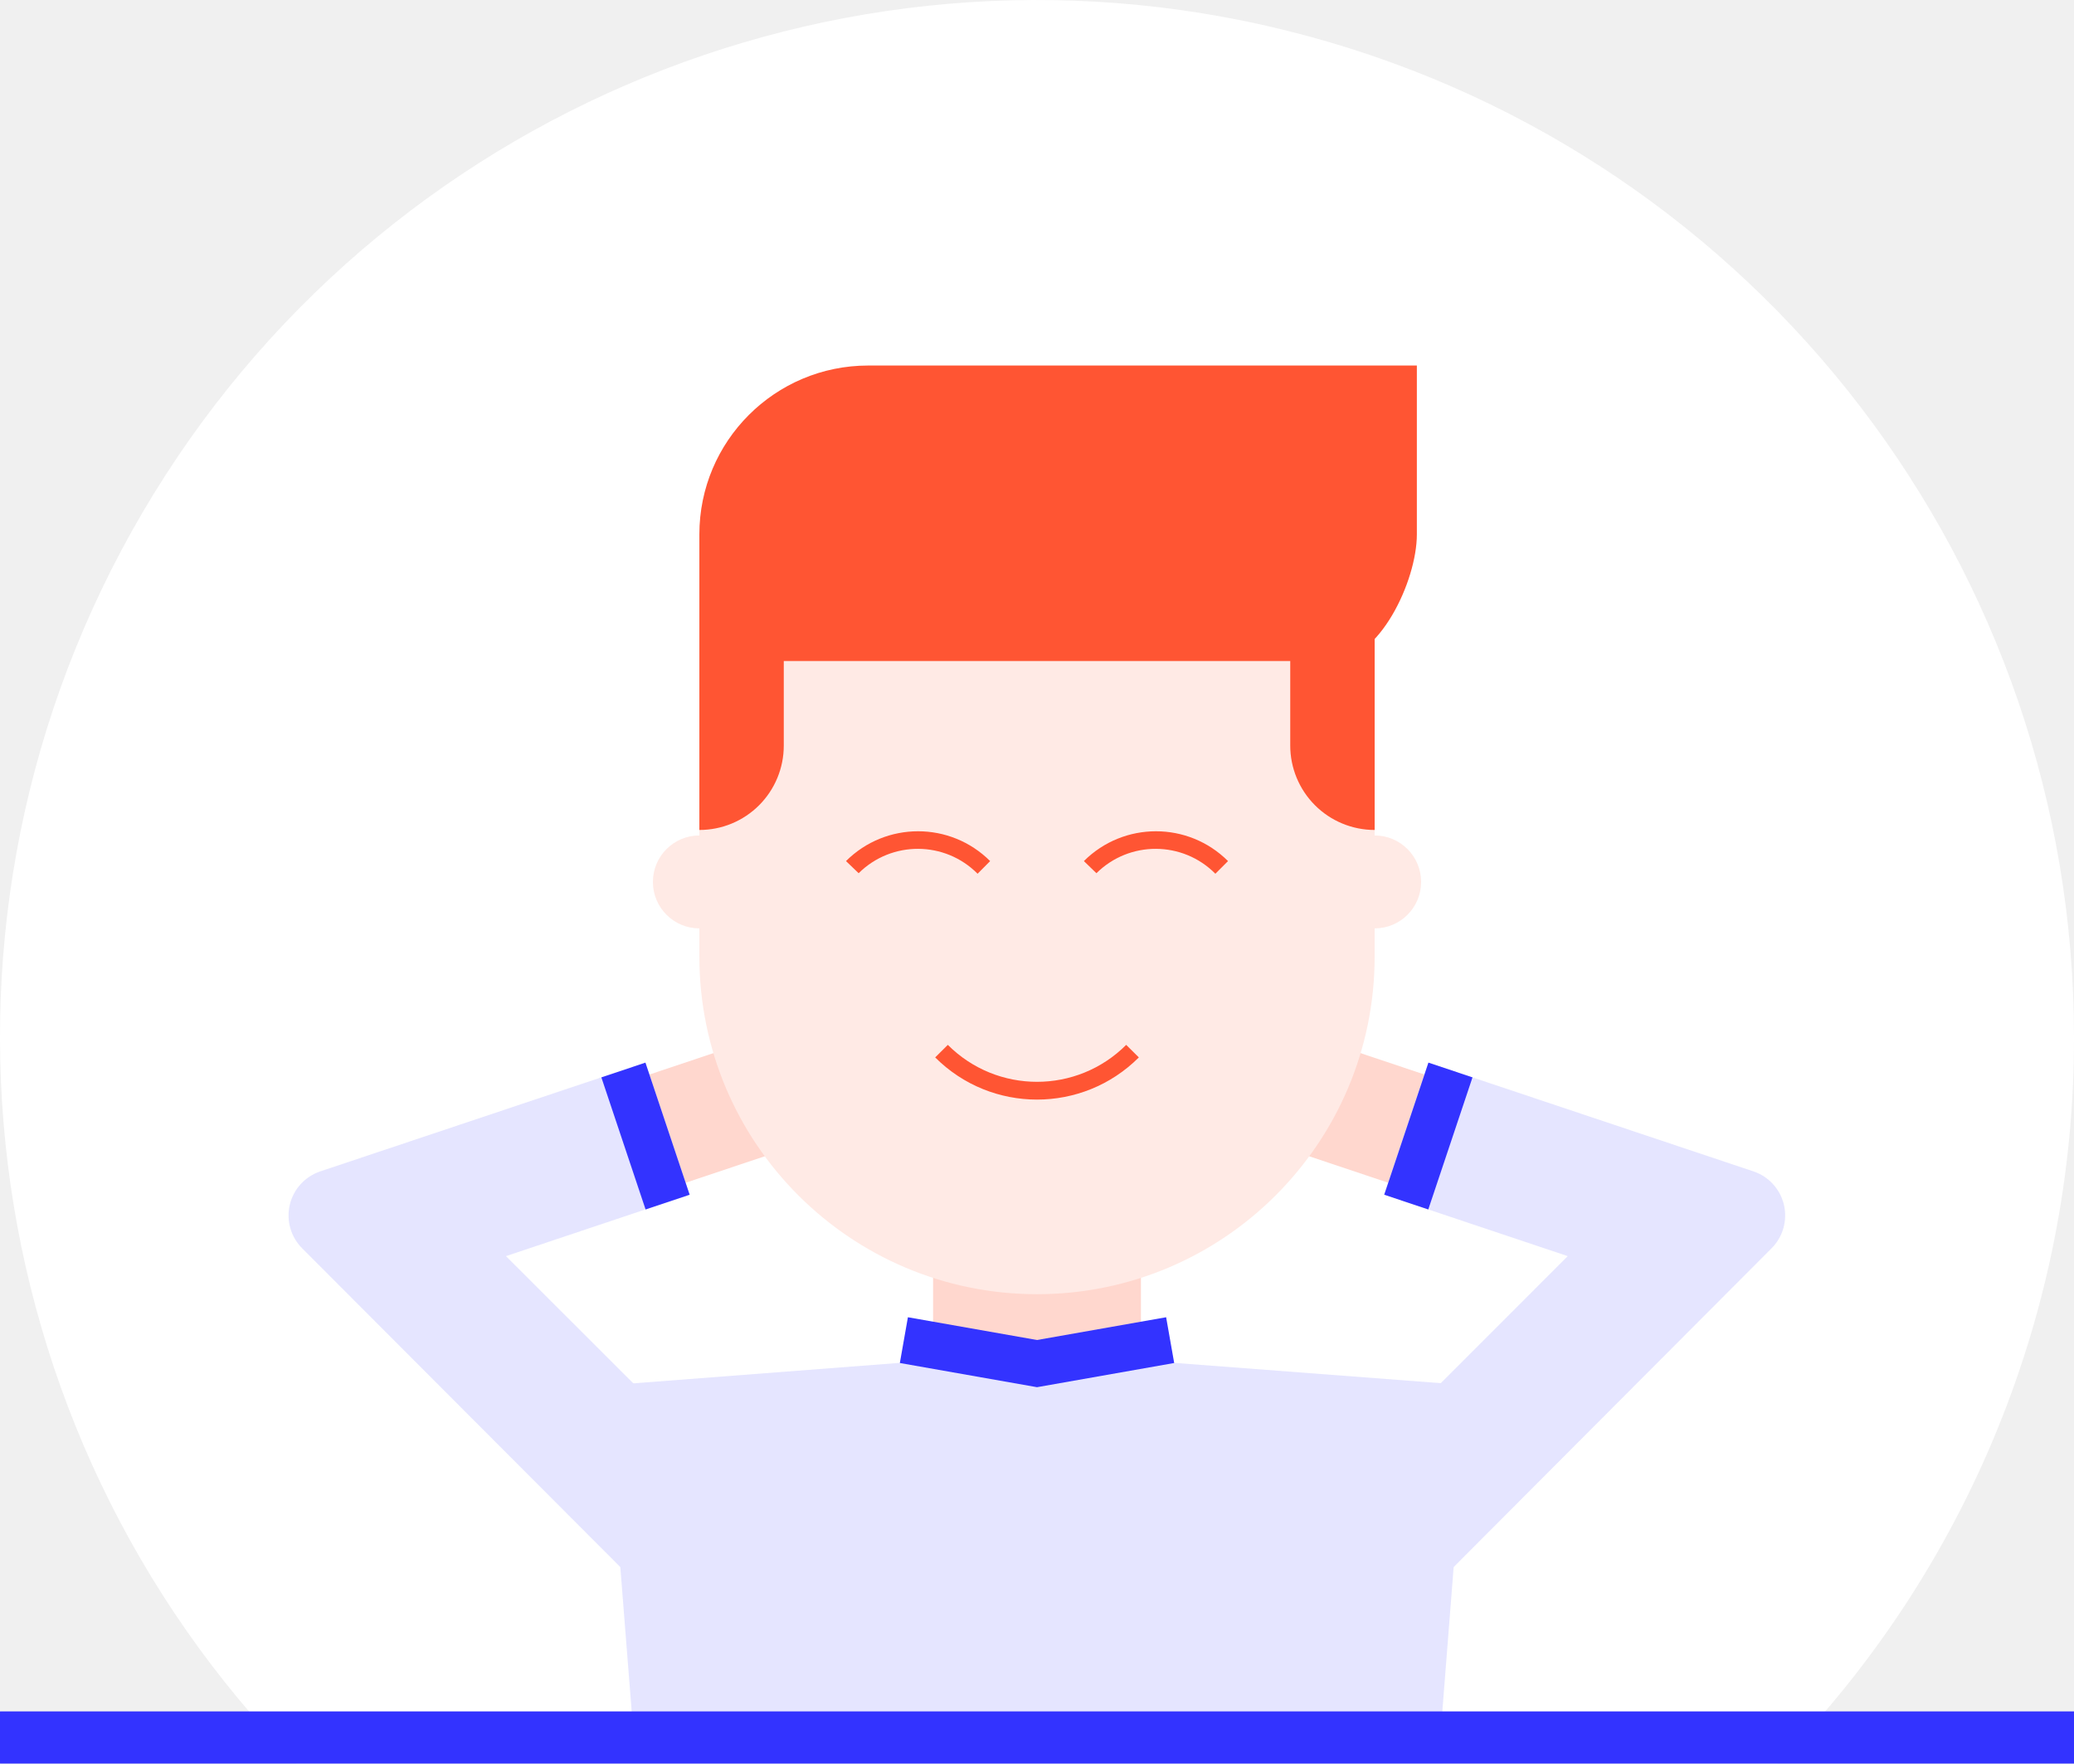
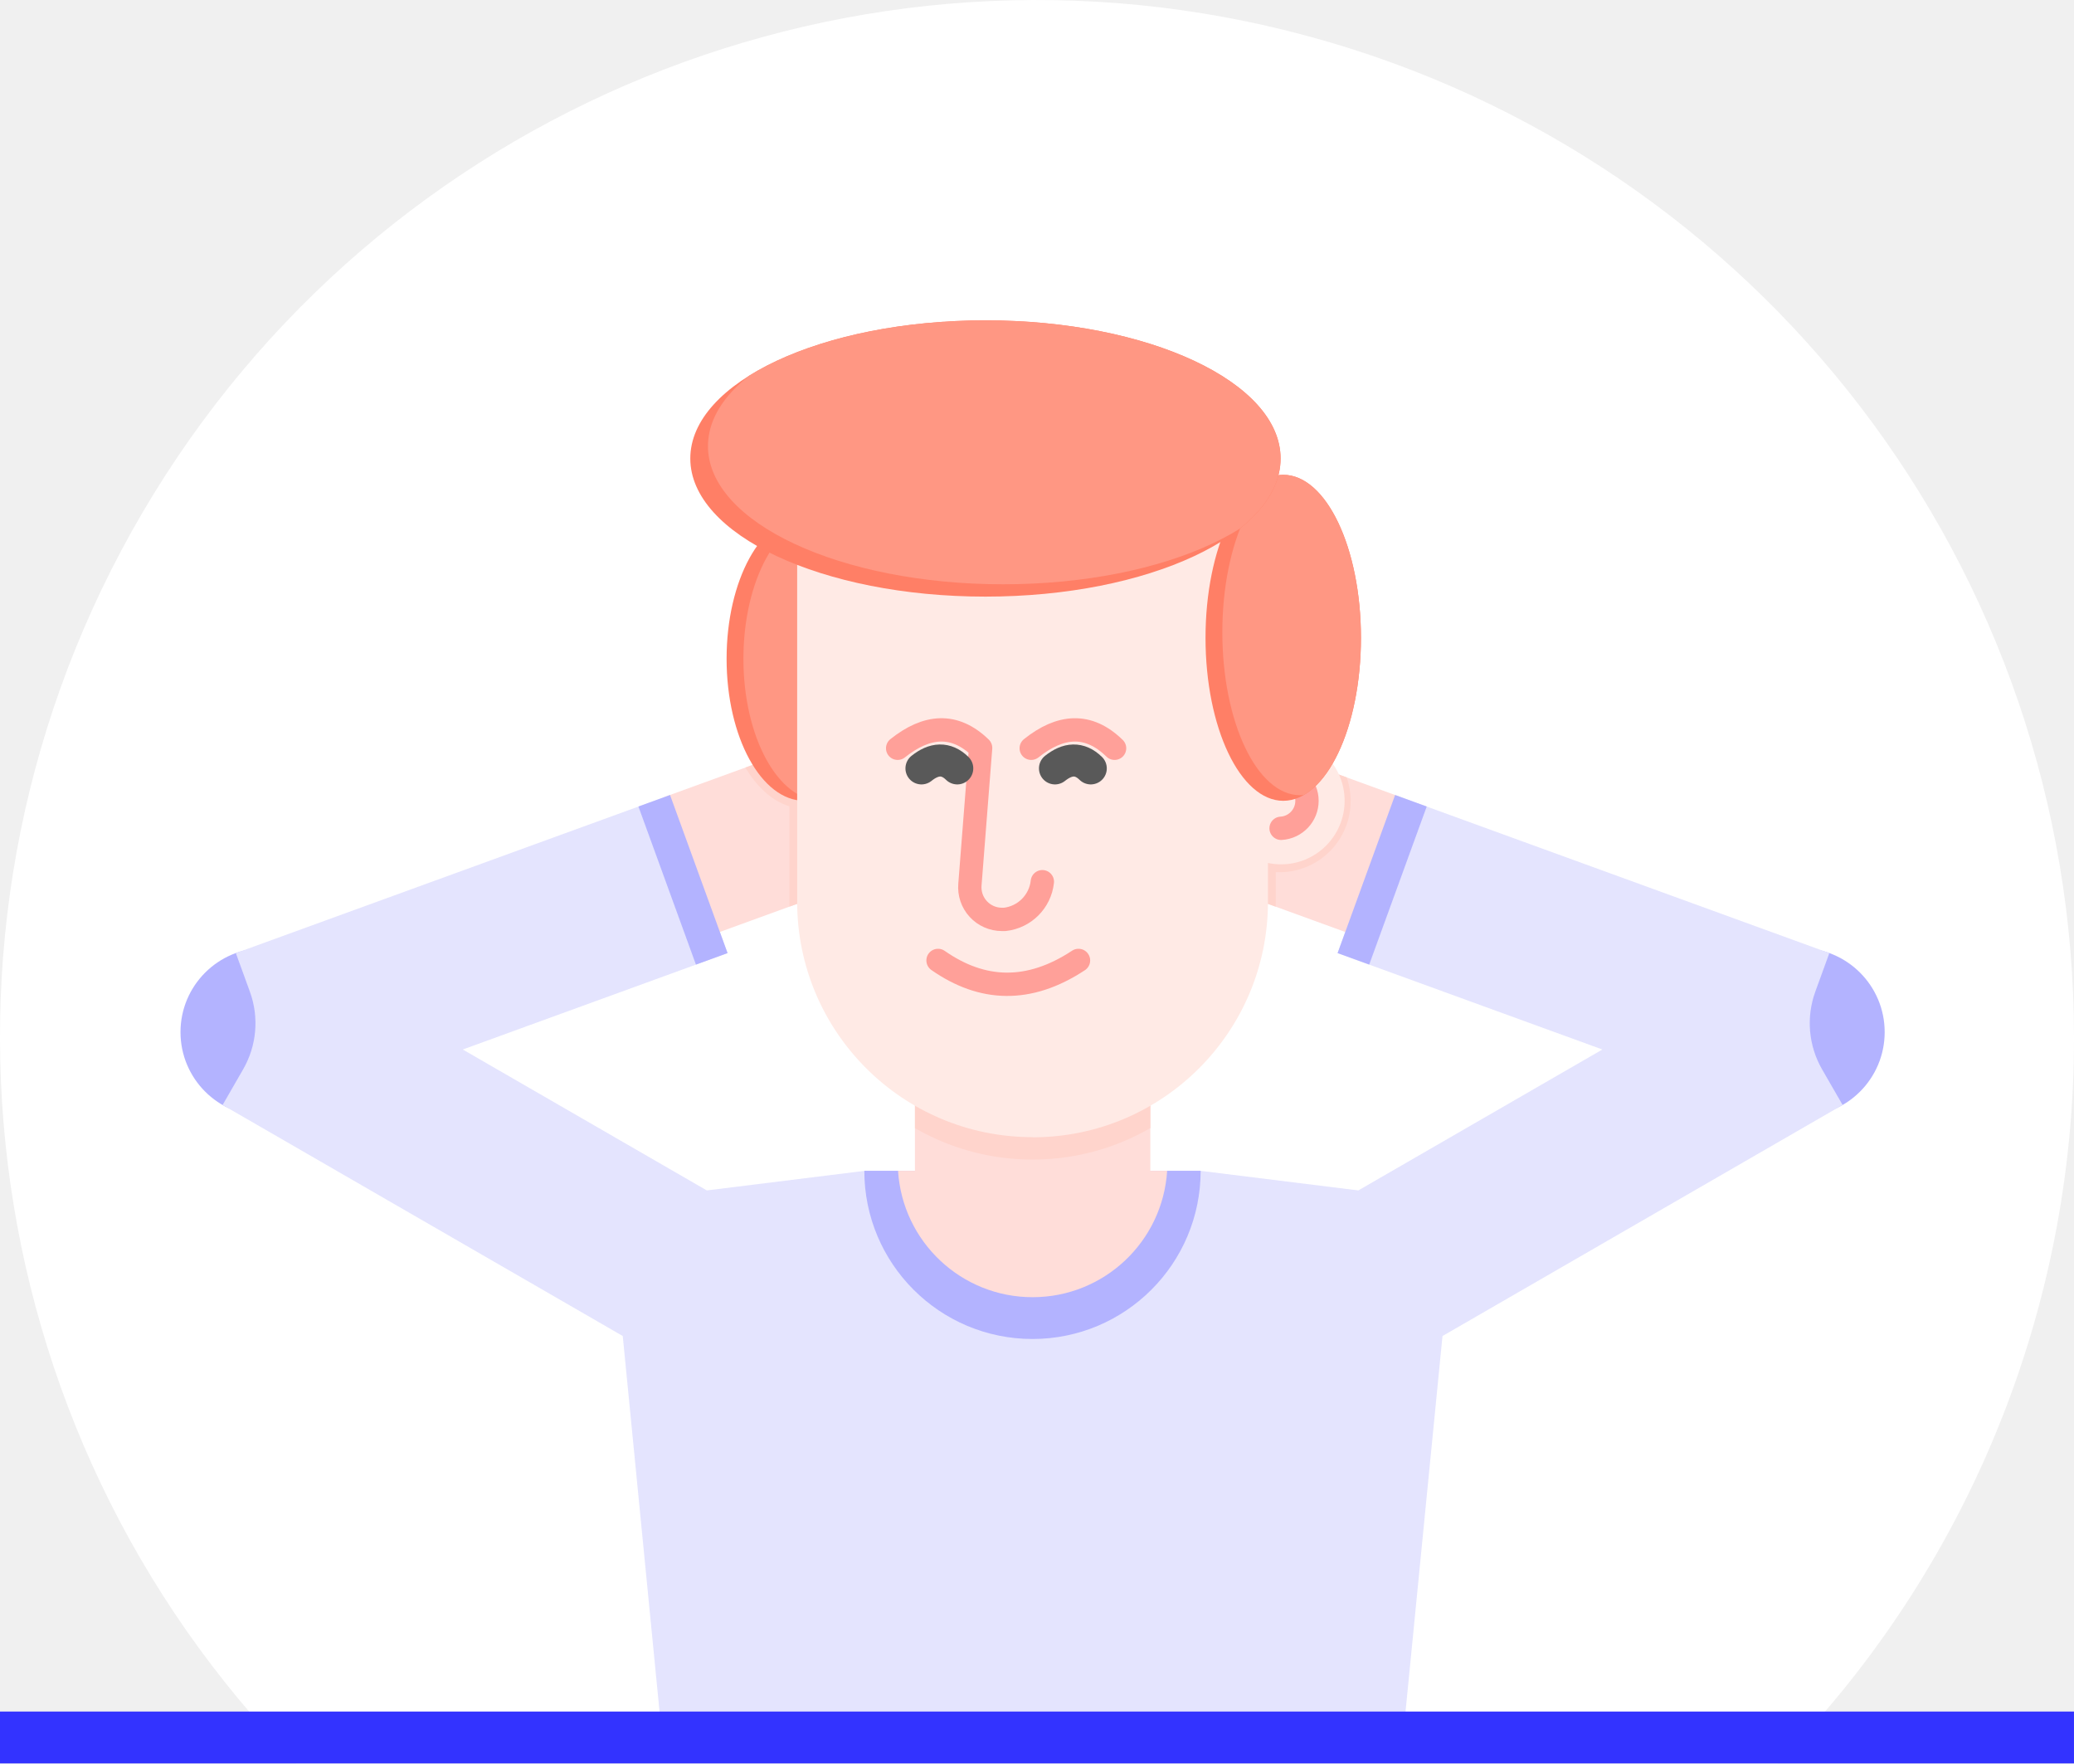
<svg xmlns="http://www.w3.org/2000/svg" width="200.002" height="170.024" viewBox="0 0 200.002 170.024">
+   <defs>
+     <clipPath id="clip-path">
+       <path id="Path_980" data-name="Path 980" d="M168.087,159.878V150.15h-22.7v9.728H143.76a13,13,0,0,0,25.949,0Z" transform="translate(-143.76 -150.15)" fill="#ffddd9" />
+     </clipPath>
+     <clipPath id="clip-path-2">
+       <rect id="Rectangle_1218" data-name="Rectangle 1218" width="11.677" height="14.05" transform="matrix(0.94, 0.342, -0.342, 0.94, 4.805, 0)" fill="#ffddd9" />
+     </clipPath>
+     <clipPath id="clip-path-3">
+       <rect id="Rectangle_1221" data-name="Rectangle 1221" width="18.348" height="14.05" transform="matrix(-0.94, 0.342, -0.342, -0.94, 22.047, 13.203)" fill="#ffddd9" />
+     </clipPath>
+     <clipPath id="clip-path-4">
+       <ellipse id="Ellipse_260" data-name="Ellipse 260" cx="7.494" cy="13.694" rx="7.494" ry="13.694" fill="#ff7f66" />
+     </clipPath>
+     <clipPath id="clip-path-5">
+       <ellipse id="Ellipse_264" data-name="Ellipse 264" cx="7.494" cy="15.716" rx="7.494" ry="15.716" fill="#ff7f66" />
+     </clipPath>
+     <clipPath id="clip-path-6">
+       <ellipse id="Ellipse_267" data-name="Ellipse 267" cx="28.461" cy="13.319" rx="28.461" ry="13.319" fill="#ff7f66" />
+     </clipPath>
+   </defs>
  <g id="confort-illustration" transform="translate(0.002 0.024)">
-     <g id="Layer_2" data-name="Layer 2">
-       <g id="Isolation_Mode" data-name="Isolation Mode">
-         <path id="Path_54" data-name="Path 54" d="M200,100a99.63,99.63,0,0,1-28.6,70H28.6A100,100,0,1,1,200,100Z" fill="#fff" />
-         <rect id="Rectangle_60" data-name="Rectangle 60" width="11" height="22.39" transform="translate(116.901 108.331) rotate(-71.49)" fill="#ffeae5" />
-         <rect id="Rectangle_61" data-name="Rectangle 61" width="11" height="22.39" transform="translate(116.901 108.331) rotate(-71.49)" fill="#ffeae5" style="mix-blend-mode: multiply;isolation: isolate" />
-         <path id="Path_55" data-name="Path 55" d="M131,160.27l-9.49-9.5,29.67-29.68-17.71-5.93,4.26-12.73,31.36,10.49a4.48,4.48,0,0,1,1.75,7.41Z" fill="#e5e5ff" />
-         <rect id="Rectangle_62" data-name="Rectangle 62" width="4.48" height="13.43" transform="translate(137.747 102.433) rotate(18.51)" fill="#33f" />
-         <rect id="Rectangle_63" data-name="Rectangle 63" width="22.39" height="11" transform="translate(58.388 105.001) rotate(-18.51)" fill="#ffeae5" />
-         <rect id="Rectangle_64" data-name="Rectangle 64" width="22.39" height="11" transform="translate(58.388 105.001) rotate(-18.51)" fill="#ffeae5" style="mix-blend-mode: multiply;isolation: isolate" />
-         <path id="Path_56" data-name="Path 56" d="M69,160.27l9.5-9.5L48.79,121.09l17.71-5.93-4.26-12.73L30.88,112.92a4.48,4.48,0,0,0-1.75,7.41Z" fill="#e5e5ff" />
-         <rect id="Rectangle_65" data-name="Rectangle 65" width="4.48" height="13.43" transform="translate(66.502 115.169) rotate(161.49)" fill="#33f" />
-         <rect id="Rectangle_66" data-name="Rectangle 66" width="20.04" height="8.95" transform="translate(89.98 120.29)" fill="#ffeae5" />
-         <rect id="Rectangle_67" data-name="Rectangle 67" width="20.04" height="8.95" transform="translate(89.98 120.29)" fill="#ffeae5" style="mix-blend-mode: multiply;isolation: isolate" />
-         <path id="Path_57" data-name="Path 57" d="M139.08,165.06H60.92L58.81,138.3l-3.37-4.51,31.33-2.41h26.46l31.64,2.41-3.68,4.4Z" fill="#e5e5ff" />
-         <rect id="Rectangle_68" data-name="Rectangle 68" width="13.43" height="4.48" transform="translate(87.551 126.982) rotate(10)" fill="#33f" />
-         <rect id="Rectangle_69" data-name="Rectangle 69" width="13.43" height="4.48" transform="translate(99.225 129.314) rotate(-10)" fill="#33f" />
-         <rect id="Rectangle_70" data-name="Rectangle 70" width="78.16" height="4.94" transform="translate(60.92 165.06)" fill="#e5e5ff" />
-         <path id="Path_58" data-name="Path 58" d="M132.56,92.2a32.56,32.56,0,0,1-65.12,0V55.57h65.12Z" fill="#ffeae5" />
-         <path id="Path_59" data-name="Path 59" d="M82.8,84.17,81.58,83a9.84,9.84,0,0,1,13.9,0l-1.21,1.22A8.11,8.11,0,0,0,82.8,84.17Z" fill="#f53" />
-         <path id="Path_60" data-name="Path 60" d="M90.18,101.93l1.22-1.21a12.16,12.16,0,0,0,17.2,0l1.22,1.21a13.89,13.89,0,0,1-19.64,0Z" fill="#f53" />
-         <path id="Path_61" data-name="Path 61" d="M105.73,84.17,104.52,83a9.84,9.84,0,0,1,13.9,0l-1.22,1.22a8.11,8.11,0,0,0-11.47-.05Z" fill="#f53" />
-         <path id="Path_62" data-name="Path 62" d="M67.44,80h0a8.13,8.13,0,0,0,8.14-8.14V63.71h52.91c4.5,0,8.14-7.71,8.14-12.21V35.22H83.72A16.28,16.28,0,0,0,67.44,51.5Z" fill="#f53" />
-         <path id="Path_63" data-name="Path 63" d="M132.56,80h0V43.36h-8.14V71.85A8.14,8.14,0,0,0,132.56,80Z" fill="#f53" />
-         <circle id="Ellipse_161" data-name="Ellipse 161" cx="4.48" cy="4.48" r="4.48" transform="translate(128.08 80.53)" fill="#ffeae5" />
-         <circle id="Ellipse_162" data-name="Ellipse 162" cx="4.48" cy="4.48" r="4.48" transform="translate(62.96 80.53)" fill="#ffeae5" />
-         <rect id="Rectangle_71" data-name="Rectangle 71" width="200" height="5" transform="translate(0 165)" fill="#33f" />
-         <rect id="Rectangle_72" data-name="Rectangle 72" width="200" height="5" transform="translate(0 165)" fill="#33f" />
-       </g>
+     <path id="Path_54" data-name="Path 54" d="M200,100a99.63,99.63,0,0,1-28.6,70H28.6A100,100,0,1,1,200,100Z" fill="#fff" />
+     <circle id="Ellipse_256" data-name="Ellipse 256" cx="8.11" cy="8.11" r="8.11" transform="translate(17.404 91.381)" fill="#b3b3ff" />
+     <path id="Path_974" data-name="Path 974" d="M55.134,133.212h0L31.6,119.624l25.535-9.295L51.592,95.09,9.716,110.329l1.353,3.716a8.89,8.89,0,0,1-.655,7.5L8.44,124.971l38.593,22.281h0a8.106,8.106,0,0,0,8.106-14.041Z" transform="translate(13.025 -18.457)" fill="#e4e4fe" />
+     <circle id="Ellipse_257" data-name="Ellipse 257" cx="8.11" cy="8.11" r="8.11" transform="translate(165.523 91.381)" fill="#b3b3ff" />
+     <path id="Path_975" data-name="Path 975" d="M275.679,114.045l1.353-3.716L235.156,95.09l-5.545,15.239,25.535,9.295L231.805,133.1a8.262,8.262,0,0,0-3.735,9.983,8.11,8.11,0,0,0,11.648,4.173l38.593-22.286-1.973-3.422A8.909,8.909,0,0,1,275.679,114.045Z" transform="translate(-100.625 -18.457)" fill="#e4e4fe" />
+     <path id="Path_976" data-name="Path 976" d="M163.8,227.967H92.451l-3.841-39.2,8.106-14.045,15.2-1.887h32.432l15.2,1.887,8.11,14.045Z" transform="translate(-28.557 -59.967)" fill="#e4e4fe" />
+     <path id="Path_977" data-name="Path 977" d="M137,170.36a16.216,16.216,0,1,0,32.432,0Z" transform="translate(-53.652 -57.497)" fill="#b3b3ff" />
+     <path id="Path_978" data-name="Path 978" d="M168.087,159.878V150.15h-22.7v9.728H143.76a13,13,0,0,0,25.949,0Z" transform="translate(-57.16 -47.015)" fill="#ffddd9" />
+     <g id="Group_253" data-name="Group 253" transform="translate(86.602 103.135)" clip-path="url(#clip-path)">
+       <path id="Path_979" data-name="Path 979" d="M22.695,0h0A22.7,22.7,0,0,1,45.4,22.7V60.672a4.192,4.192,0,0,1-4.192,4.192H4.192A4.192,4.192,0,0,1,0,60.672V22.7A22.7,22.7,0,0,1,22.7,0Z" transform="translate(35.672 8.645) rotate(180)" fill="#ffd4cc" />
    </g>
+     <rect id="Rectangle_1217" data-name="Rectangle 1217" width="11.677" height="14.05" transform="matrix(0.94, 0.342, -0.342, 0.94, 124.029, 72.809)" fill="#ffddd9" />
+     <g id="Group_254" data-name="Group 254" transform="translate(119.225 72.809)" clip-path="url(#clip-path-2)">
+       <path id="Path_981" data-name="Path 981" d="M145.451,93.667A23.475,23.475,0,0,1,122,70.221V32.253a4.953,4.953,0,0,1,4.943-4.943h37.015a4.943,4.943,0,0,1,4.934,4.943V53.634h.52a6.873,6.873,0,0,1,0,13.742h-.52v2.888A23.47,23.47,0,0,1,145.451,93.667Z" transform="translate(-165.098 -56.111)" fill="#ffd4cc" />
+     </g>
+     <rect id="Rectangle_1219" data-name="Rectangle 1219" width="3.244" height="16.216" transform="matrix(-0.94, -0.342, 0.342, -0.94, 132.035, 92.981)" fill="#b3b3ff" />
+     <rect id="Rectangle_1220" data-name="Rectangle 1220" width="18.348" height="14.05" transform="matrix(-0.94, 0.342, -0.342, -0.94, 86.098, 83.763)" fill="#ffddd9" />
+     <g id="Group_255" data-name="Group 255" transform="translate(64.051 70.56)" clip-path="url(#clip-path-3)">
+       <path id="Path_982" data-name="Path 982" d="M138.122,93.667a23.475,23.475,0,0,1-23.451-23.446v-9.2c-3.918-1.179-6.8-7.109-6.8-14.223s2.888-13.039,6.8-14.219v-.322a4.953,4.953,0,0,1,4.943-4.943h37.015a4.943,4.943,0,0,1,4.934,4.943V70.221A23.47,23.47,0,0,1,138.122,93.667Z" transform="translate(-102.596 -53.862)" fill="#ffd4cc" />
+     </g>
+     <rect id="Rectangle_1222" data-name="Rectangle 1222" width="3.244" height="16.216" transform="matrix(0.94, -0.342, 0.342, 0.94, 61.564, 77.738)" fill="#b3b3ff" />
+     <ellipse id="Ellipse_258" data-name="Ellipse 258" cx="7.494" cy="13.694" rx="7.494" ry="13.694" transform="translate(70.066 49.799)" fill="#ff7f66" />
+     <g id="Group_256" data-name="Group 256" transform="translate(70.066 49.799)" clip-path="url(#clip-path-4)">
+       <ellipse id="Ellipse_259" data-name="Ellipse 259" cx="7.494" cy="13.694" rx="7.494" ry="13.694" transform="translate(1.622 0)" fill="#ff9783" />
+     </g>
+     <path id="Path_983" data-name="Path 983" d="M22.695.014h0A22.7,22.7,0,0,1,45.4,22.7V60.672a4.192,4.192,0,0,1-4.192,4.192H4.192A4.192,4.192,0,0,1,0,60.672V22.7A22.7,22.7,0,0,1,22.7,0Z" transform="translate(122.271 109.633) rotate(180)" fill="#ffeae5" />
+     <circle id="Ellipse_261" data-name="Ellipse 261" cx="6.127" cy="6.127" r="6.127" transform="translate(117.41 71.059)" fill="#ffeae5" />
+     <path id="Path_984" data-name="Path 984" d="M220.5,96.045a2.652,2.652,0,0,0,0-5.295" transform="translate(-96.963 -16.206)" fill="none" stroke="#ffa099" stroke-linecap="round" stroke-miterlimit="10" stroke-width="2.25" />
+     <path id="Path_985" data-name="Path 985" d="M165.315,128.22c-4.784,3.153-9.285,2.975-13.545,0" transform="translate(-61.314 -35.64)" fill="none" stroke="#ffa099" stroke-linecap="round" stroke-miterlimit="10" stroke-width="2.25" />
+     <path id="Path_986" data-name="Path 986" d="M143.68,83.81c2.8-2.233,5.478-2.479,8-.034l-1.03,13.164a3.095,3.095,0,0,0,3.081,3.369h.274a4.1,4.1,0,0,0,3.629-3.634" transform="translate(-57.119 -11.687)" fill="none" stroke="#ffa099" stroke-linecap="round" stroke-linejoin="round" stroke-width="2.25" />
+     <path id="Path_987" data-name="Path 987" d="M170.44,83.811c2.806-2.243,5.5-2.479,8.038,0" transform="translate(-70.998 -11.688)" fill="none" stroke="#ffa099" stroke-linecap="round" stroke-miterlimit="10" stroke-width="2.25" />
+     <path id="Path_988" data-name="Path 988" d="M175.2,88.931c1.208-.963,2.363-1.064,3.451,0" transform="translate(-73.467 -14.868)" fill="none" stroke="#595959" stroke-linecap="round" stroke-miterlimit="10" stroke-width="3.09" />
+     <ellipse id="Ellipse_262" data-name="Ellipse 262" cx="7.494" cy="15.716" rx="7.494" ry="15.716" transform="translate(116.25 45.756)" fill="#ff7f66" />
+     <g id="Group_257" data-name="Group 257" transform="translate(116.25 45.756)" clip-path="url(#clip-path-5)">
+       <ellipse id="Ellipse_263" data-name="Ellipse 263" cx="7.494" cy="15.716" rx="7.494" ry="15.716" transform="translate(1.622 -0.539)" fill="#ff9783" />
+     </g>
+     <ellipse id="Ellipse_265" data-name="Ellipse 265" cx="28.461" cy="13.319" rx="28.461" ry="13.319" transform="translate(66.566 30.863)" fill="#ff7f66" />
+     <g id="Group_258" data-name="Group 258" transform="translate(66.566 30.863)" clip-path="url(#clip-path-6)">
+       <ellipse id="Ellipse_266" data-name="Ellipse 266" cx="28.461" cy="13.319" rx="28.461" ry="13.319" transform="translate(1.704 -1.189)" fill="#ff9783" />
+     </g>
+     <path id="Path_989" data-name="Path 989" d="M148.45,88.931c1.2-.963,2.363-1.064,3.451,0" transform="translate(-59.592 -14.868)" fill="none" stroke="#595959" stroke-linecap="round" stroke-miterlimit="10" stroke-width="3.09" />
+     <rect id="bottom-border" width="200" height="5" transform="translate(-0.002 165)" fill="#33f" />
  </g>
</svg>
